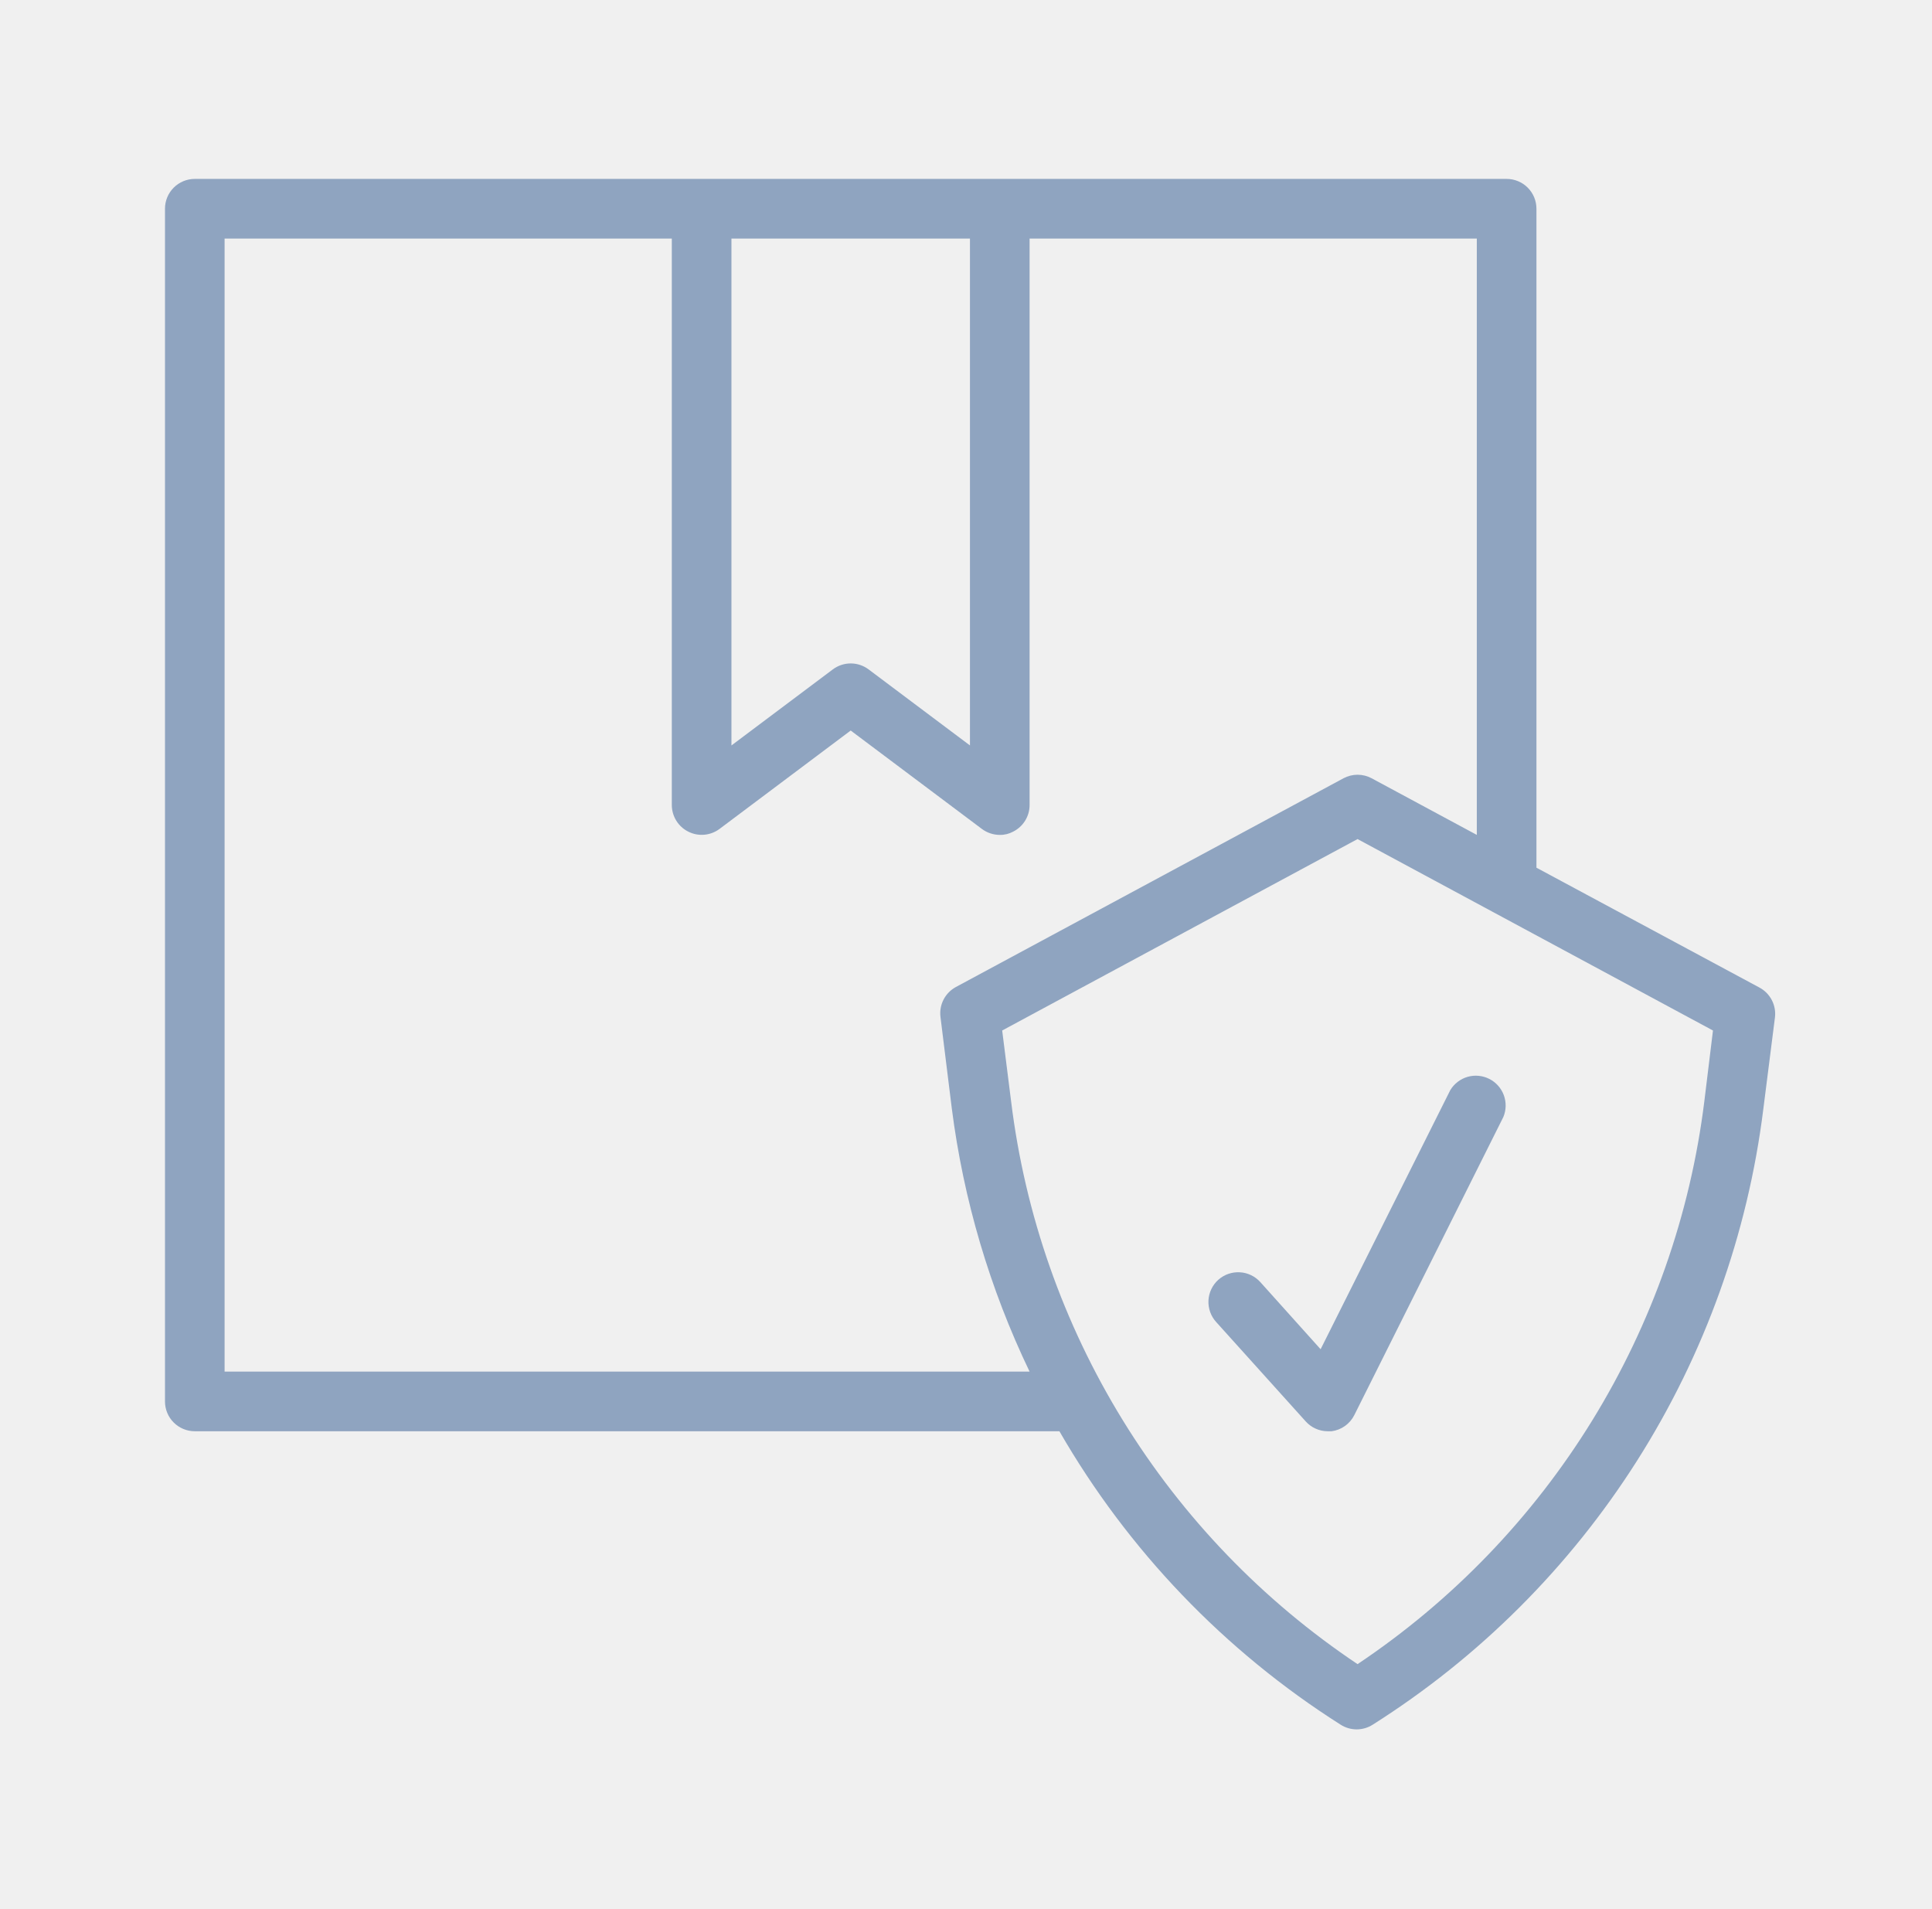
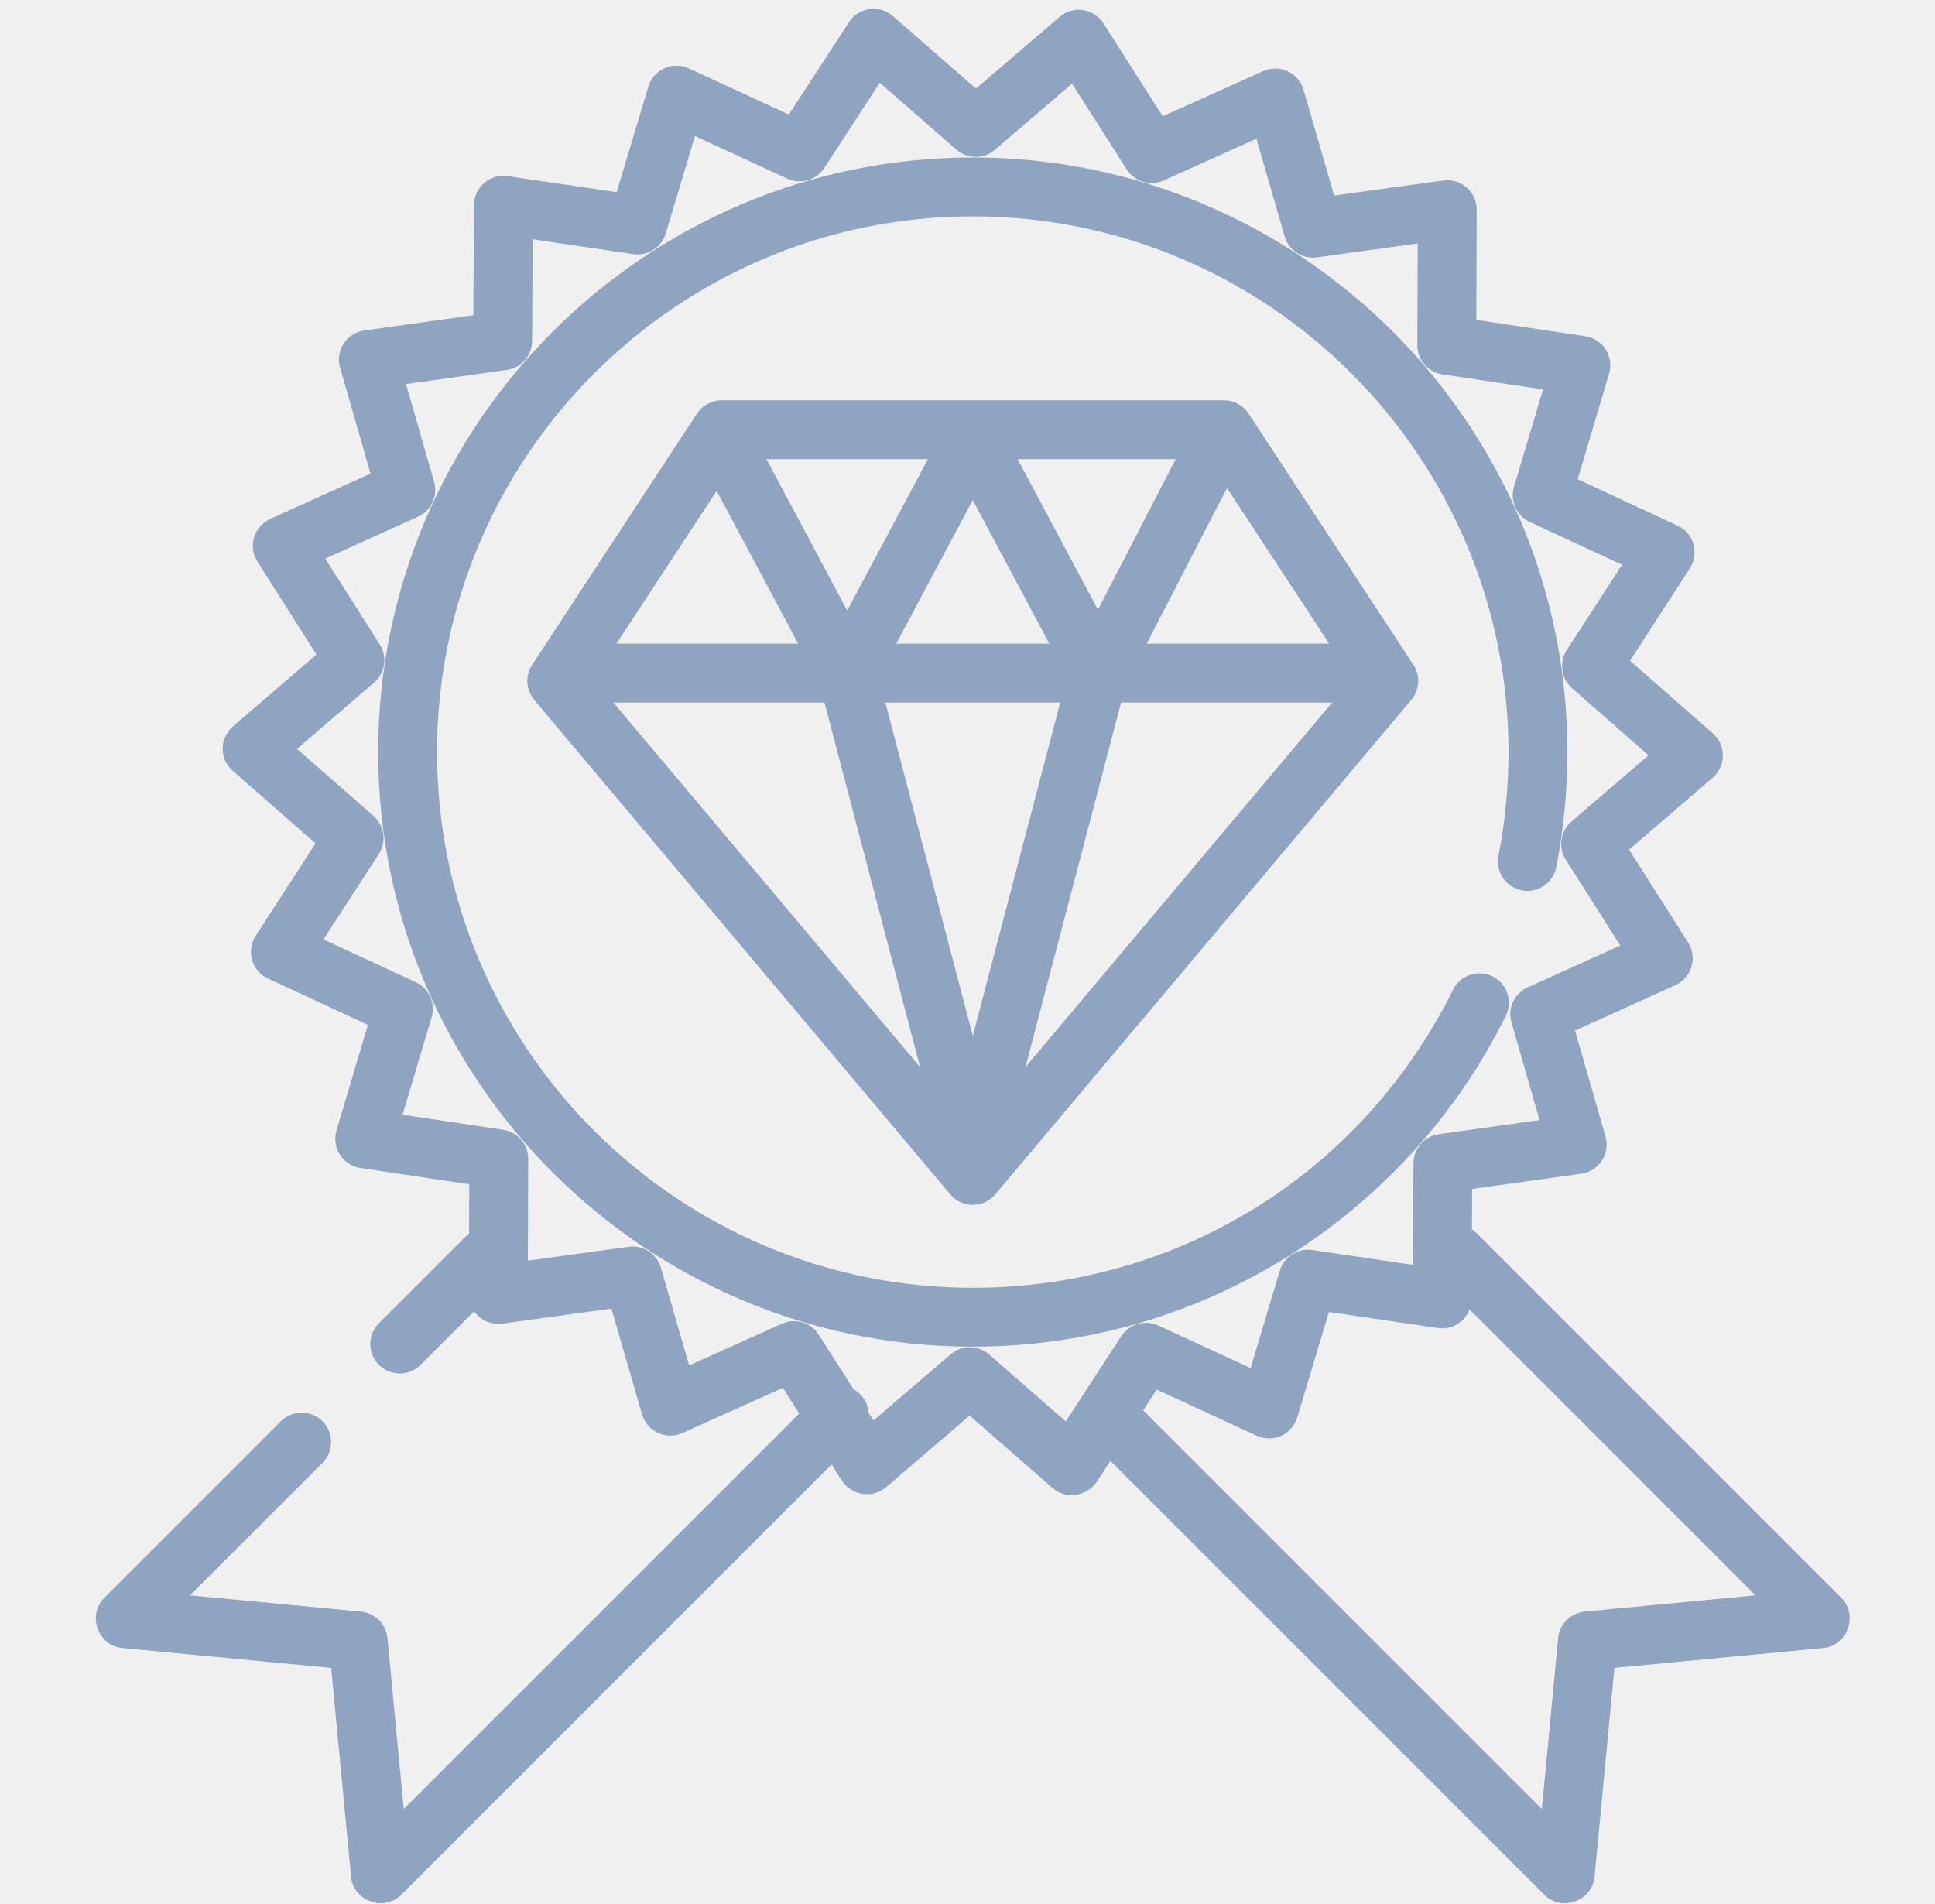
- <svg xmlns="http://www.w3.org/2000/svg" width="81" height="80" viewBox="0 0 81 80" fill="none">
-   <path d="M8.166 60H44.416C47.294 64.992 51.339 69.213 56.204 72.3C56.405 72.429 56.64 72.498 56.879 72.498C57.118 72.498 57.353 72.429 57.554 72.3C62.021 69.474 65.806 65.694 68.637 61.231C71.469 56.768 73.276 51.733 73.929 46.487L74.416 42.65C74.446 42.401 74.4 42.148 74.284 41.925C74.168 41.702 73.988 41.519 73.766 41.4L64.416 36.375V8.75C64.416 8.418 64.285 8.101 64.05 7.866C63.816 7.632 63.498 7.5 63.166 7.5H8.166C7.835 7.5 7.517 7.632 7.283 7.866C7.048 8.101 6.917 8.418 6.917 8.75V58.75C6.917 59.081 7.048 59.4 7.283 59.634C7.517 59.868 7.835 60 8.166 60ZM71.454 46.175C70.865 50.919 69.261 55.481 66.753 59.551C64.245 63.621 60.89 67.104 56.916 69.763C52.943 67.106 49.588 63.623 47.082 59.553C44.575 55.482 42.975 50.919 42.392 46.175L42.017 43.2L56.916 35.175L71.817 43.2L71.454 46.175ZM30.666 10H40.666V31.25L36.416 28.062C36.2 27.9 35.937 27.812 35.666 27.812C35.396 27.812 35.133 27.9 34.916 28.062L30.666 31.25V10ZM9.416 10H28.166V33.75C28.167 33.981 28.232 34.207 28.353 34.403C28.474 34.6 28.648 34.759 28.854 34.862C29.062 34.968 29.294 35.013 29.526 34.993C29.758 34.973 29.98 34.889 30.166 34.75L35.666 30.625L41.166 34.75C41.383 34.912 41.646 35 41.916 35C42.113 35.004 42.306 34.956 42.479 34.862C42.685 34.759 42.858 34.6 42.98 34.403C43.101 34.207 43.166 33.981 43.166 33.75V10H61.916V35L57.504 32.625C57.323 32.529 57.121 32.478 56.916 32.478C56.712 32.478 56.51 32.529 56.329 32.625L40.079 41.375C39.858 41.494 39.677 41.677 39.561 41.9C39.445 42.123 39.399 42.376 39.429 42.625L39.904 46.462C40.393 50.293 41.494 54.02 43.166 57.5H9.416V10Z" fill="#8FA4C0" />
-   <path d="M52.842 53.75C52.621 53.503 52.312 53.354 51.981 53.336C51.651 53.317 51.326 53.43 51.079 53.65C50.956 53.76 50.856 53.894 50.785 54.043C50.714 54.192 50.673 54.354 50.665 54.519C50.657 54.684 50.682 54.849 50.738 55.005C50.794 55.16 50.88 55.303 50.992 55.425L54.742 59.587C54.859 59.717 55.001 59.821 55.161 59.892C55.32 59.963 55.492 60 55.667 60H55.829C56.031 59.973 56.222 59.898 56.388 59.78C56.553 59.662 56.688 59.506 56.779 59.325L63.029 46.825C63.151 46.534 63.157 46.207 63.048 45.911C62.938 45.615 62.721 45.371 62.439 45.229C62.158 45.087 61.833 45.056 61.529 45.143C61.226 45.231 60.967 45.43 60.804 45.7L55.367 56.562L52.842 53.75Z" fill="#8FA4C0" />
+ <svg xmlns="http://www.w3.org/2000/svg" width="61" height="60" viewBox="0 0 61 60" fill="none">
+   <g clip-path="url(#clip0_497_404)">
+     <path d="M58.048 50.374L46.547 38.874C46.502 38.829 46.454 38.79 46.403 38.756L46.41 37.482L49.849 37.001C50.115 36.964 50.352 36.813 50.498 36.587C50.645 36.362 50.687 36.084 50.612 35.825L49.653 32.489L52.816 31.058C53.062 30.947 53.246 30.736 53.323 30.478C53.4 30.221 53.362 29.942 53.218 29.715L51.357 26.784L53.989 24.52C54.193 24.345 54.311 24.09 54.312 23.821C54.314 23.552 54.198 23.296 53.996 23.119L51.385 20.83L53.273 17.916C53.419 17.691 53.46 17.413 53.386 17.154C53.312 16.896 53.129 16.683 52.885 16.57L49.735 15.109L50.725 11.781C50.802 11.524 50.763 11.246 50.619 11.019C50.475 10.792 50.239 10.639 49.973 10.599L46.54 10.085L46.553 6.613C46.553 6.345 46.438 6.088 46.236 5.911C46.033 5.734 45.765 5.654 45.498 5.691L42.058 6.165L41.093 2.83C41.018 2.572 40.835 2.359 40.591 2.246C40.347 2.133 40.066 2.132 39.821 2.242L36.654 3.666L34.788 0.739C34.644 0.512 34.408 0.359 34.142 0.32C33.876 0.28 33.606 0.358 33.402 0.533L30.765 2.792L28.15 0.508C27.947 0.331 27.678 0.251 27.412 0.288C27.146 0.325 26.908 0.476 26.762 0.701L24.868 3.611L21.715 2.157C21.471 2.044 21.19 2.043 20.945 2.154C20.7 2.264 20.515 2.476 20.438 2.733L19.44 6.059L16.006 5.552C15.74 5.513 15.47 5.591 15.266 5.766C15.062 5.941 14.944 6.196 14.942 6.465L14.922 9.937L11.484 10.418C11.218 10.455 10.981 10.606 10.834 10.832C10.688 11.057 10.646 11.335 10.721 11.593L11.68 14.93L8.516 16.361C8.272 16.472 8.087 16.683 8.01 16.941C7.933 17.198 7.971 17.477 8.115 17.704L9.976 20.635L7.343 22.899C7.14 23.074 7.022 23.329 7.02 23.598C7.019 23.867 7.134 24.123 7.337 24.3L9.948 26.589L8.06 29.503C7.914 29.728 7.872 30.006 7.947 30.265C8.021 30.523 8.204 30.736 8.448 30.849L11.598 32.31L10.608 35.637C10.531 35.895 10.57 36.173 10.714 36.4C10.858 36.627 11.094 36.78 11.36 36.82L14.793 37.334L14.788 38.892C14.746 38.922 14.706 38.955 14.668 38.992L11.946 41.714C11.584 42.077 11.584 42.664 11.946 43.026C12.128 43.208 12.365 43.298 12.603 43.298C12.84 43.298 13.078 43.208 13.259 43.026L14.947 41.338C14.99 41.4 15.04 41.457 15.097 41.507C15.3 41.685 15.569 41.765 15.835 41.728L19.274 41.254L20.24 44.589C20.315 44.847 20.498 45.06 20.742 45.173C20.986 45.286 21.267 45.287 21.512 45.177L24.679 43.753L25.195 44.563L12.728 57.03L12.214 51.642C12.172 51.199 11.822 50.849 11.379 50.806L5.991 50.293L10.166 46.119C10.528 45.756 10.528 45.169 10.166 44.806C9.803 44.444 9.216 44.444 8.853 44.806L3.286 50.374C2.741 50.919 3.089 51.881 3.854 51.954L10.44 52.581L11.067 59.167C11.14 59.931 12.102 60.28 12.647 59.736L26.217 46.165C26.341 46.361 26.454 46.572 26.598 46.754C26.919 47.164 27.536 47.225 27.931 46.886L30.568 44.627L33.183 46.911C33.614 47.287 34.267 47.172 34.578 46.708C34.723 46.492 34.862 46.271 35.004 46.053L48.687 59.736C49.231 60.28 50.194 59.931 50.267 59.167L50.894 52.581L57.48 51.954C58.244 51.881 58.592 50.919 58.048 50.374ZM35.347 42.123L33.599 44.81L31.184 42.701C31.009 42.549 30.791 42.472 30.573 42.472C30.359 42.472 30.144 42.547 29.97 42.696L27.535 44.781L27.384 44.544C27.369 44.329 27.28 44.118 27.116 43.953C27.053 43.891 26.983 43.839 26.909 43.798L25.812 42.078C25.564 41.689 25.069 41.541 24.649 41.73L21.725 43.045L20.834 39.966C20.706 39.523 20.272 39.242 19.816 39.305L16.64 39.743L16.652 36.537C16.654 36.076 16.317 35.684 15.861 35.616L12.691 35.142L13.606 32.069C13.737 31.628 13.525 31.156 13.107 30.963L10.198 29.615L11.941 26.924C12.192 26.538 12.121 26.026 11.774 25.722L9.364 23.609L11.794 21.518C12.144 21.218 12.22 20.707 11.973 20.318L10.255 17.611L13.176 16.29C13.595 16.1 13.812 15.631 13.685 15.188L12.8 12.107L15.975 11.663C16.431 11.599 16.771 11.21 16.774 10.749L16.792 7.544L19.963 8.012C20.419 8.079 20.855 7.802 20.988 7.36L21.908 4.29L24.819 5.632C25.238 5.825 25.734 5.682 25.985 5.296L27.734 2.609L30.149 4.717C30.496 5.02 31.013 5.023 31.363 4.723L33.797 2.638L35.52 5.341C35.768 5.73 36.263 5.878 36.684 5.689L39.607 4.374L40.499 7.453C40.627 7.895 41.061 8.177 41.517 8.114L44.693 7.676L44.681 10.881C44.679 11.342 45.016 11.735 45.471 11.803L48.642 12.277L47.727 15.349C47.596 15.791 47.808 16.262 48.226 16.456L51.135 17.804L49.391 20.494C49.141 20.881 49.212 21.393 49.559 21.697L51.969 23.81L49.539 25.9C49.189 26.201 49.113 26.712 49.36 27.101L51.078 29.808L48.157 31.128C47.737 31.318 47.52 31.787 47.648 32.23L48.533 35.311L45.358 35.755C44.902 35.819 44.562 36.208 44.559 36.669L44.541 39.875L41.37 39.407C40.914 39.34 40.478 39.617 40.345 40.058L39.425 43.129L36.514 41.786C36.095 41.593 35.599 41.737 35.347 42.123ZM49.954 50.806C49.511 50.849 49.161 51.199 49.119 51.642L48.606 57.03L36.039 44.463L36.465 43.808L39.618 45.262C39.862 45.374 40.143 45.376 40.388 45.265C40.633 45.154 40.818 44.943 40.895 44.685L41.893 41.36L45.328 41.867C45.594 41.906 45.864 41.828 46.067 41.653C46.186 41.551 46.274 41.422 46.329 41.28L55.342 50.293L49.954 50.806Z" fill="#8FA4C0" />
+     <path d="M30.666 4.965C20.331 4.965 11.922 13.374 11.922 23.709C11.922 34.045 20.331 42.454 30.666 42.454C34.226 42.454 37.689 41.452 40.682 39.556C43.595 37.712 45.942 35.107 47.47 32.024C47.698 31.565 47.51 31.008 47.051 30.78C46.592 30.553 46.035 30.741 45.807 31.2C42.934 36.997 37.132 40.598 30.666 40.598C21.354 40.598 13.778 33.022 13.778 23.709C13.778 14.397 21.354 6.821 30.666 6.821C39.979 6.821 47.555 14.397 47.555 23.709C47.555 24.809 47.449 25.91 47.239 26.979C47.14 27.482 47.468 27.97 47.971 28.068C48.473 28.167 48.961 27.839 49.06 27.336C49.293 26.149 49.411 24.929 49.411 23.709C49.411 13.374 41.002 4.965 30.666 4.965Z" fill="#8FA4C0" />
+     <path d="M44.557 20.957L39.361 13.039C39.189 12.777 38.898 12.62 38.585 12.62H22.748C22.435 12.62 22.144 12.777 21.972 13.039L16.776 20.957C16.551 21.3 16.577 21.75 16.841 22.064L29.956 37.653C30.133 37.863 30.393 37.984 30.666 37.984C30.94 37.984 31.2 37.863 31.376 37.653L44.491 22.064C44.755 21.75 44.782 21.3 44.557 20.957ZM38.681 15.385L41.9 20.291H36.149L38.681 15.385ZM37.062 14.476L34.612 19.222L32.081 14.476H37.062ZM33.079 20.291H28.254L30.666 15.767L33.079 20.291ZM29.252 14.476L26.707 19.247L24.163 14.476H29.252ZM22.593 15.476L25.161 20.291H19.433L22.593 15.476ZM19.337 22.147H25.991L29.006 33.641L19.337 22.147ZM30.667 32.656L27.91 22.147H33.423L30.667 32.656ZM32.327 33.641L35.342 22.147H41.996L32.327 33.641Z" fill="#8FA4C0" />
+   </g>
+   <defs>
+     <clipPath id="clip0_497_404">
+       <rect width="60" height="60" fill="white" transform="translate(0.666504)" />
+     </clipPath>
+   </defs>
</svg>
